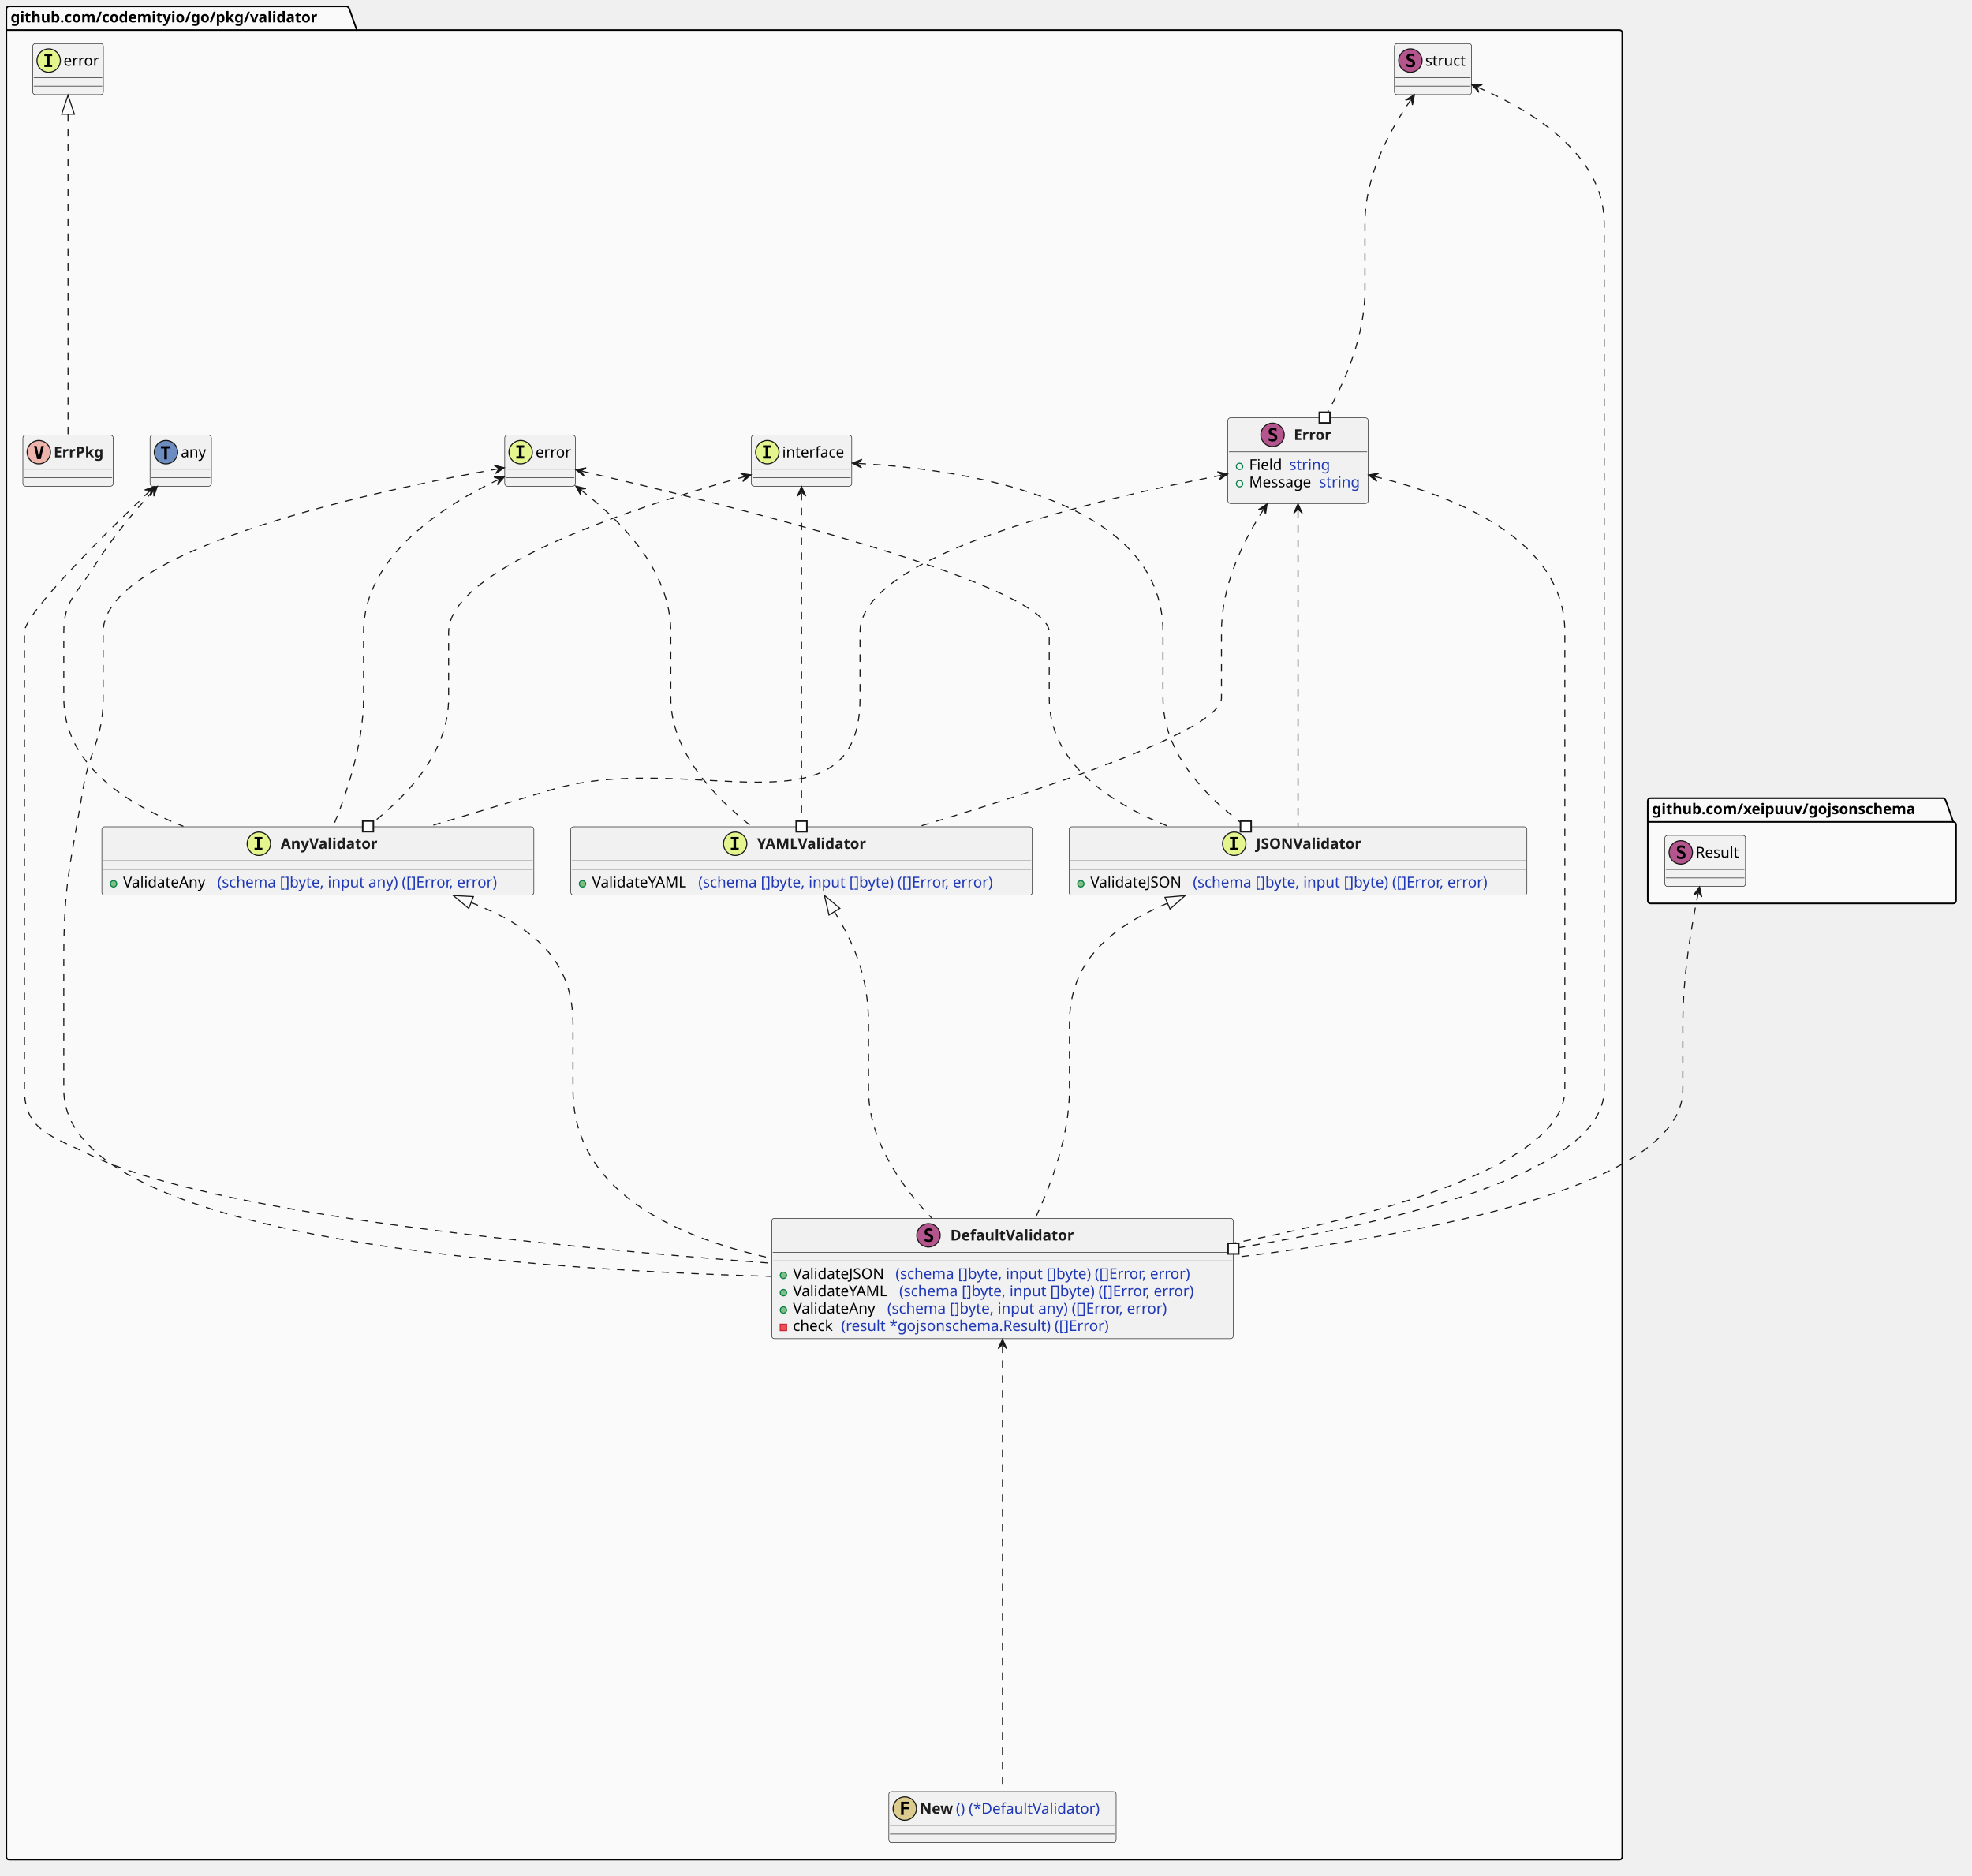
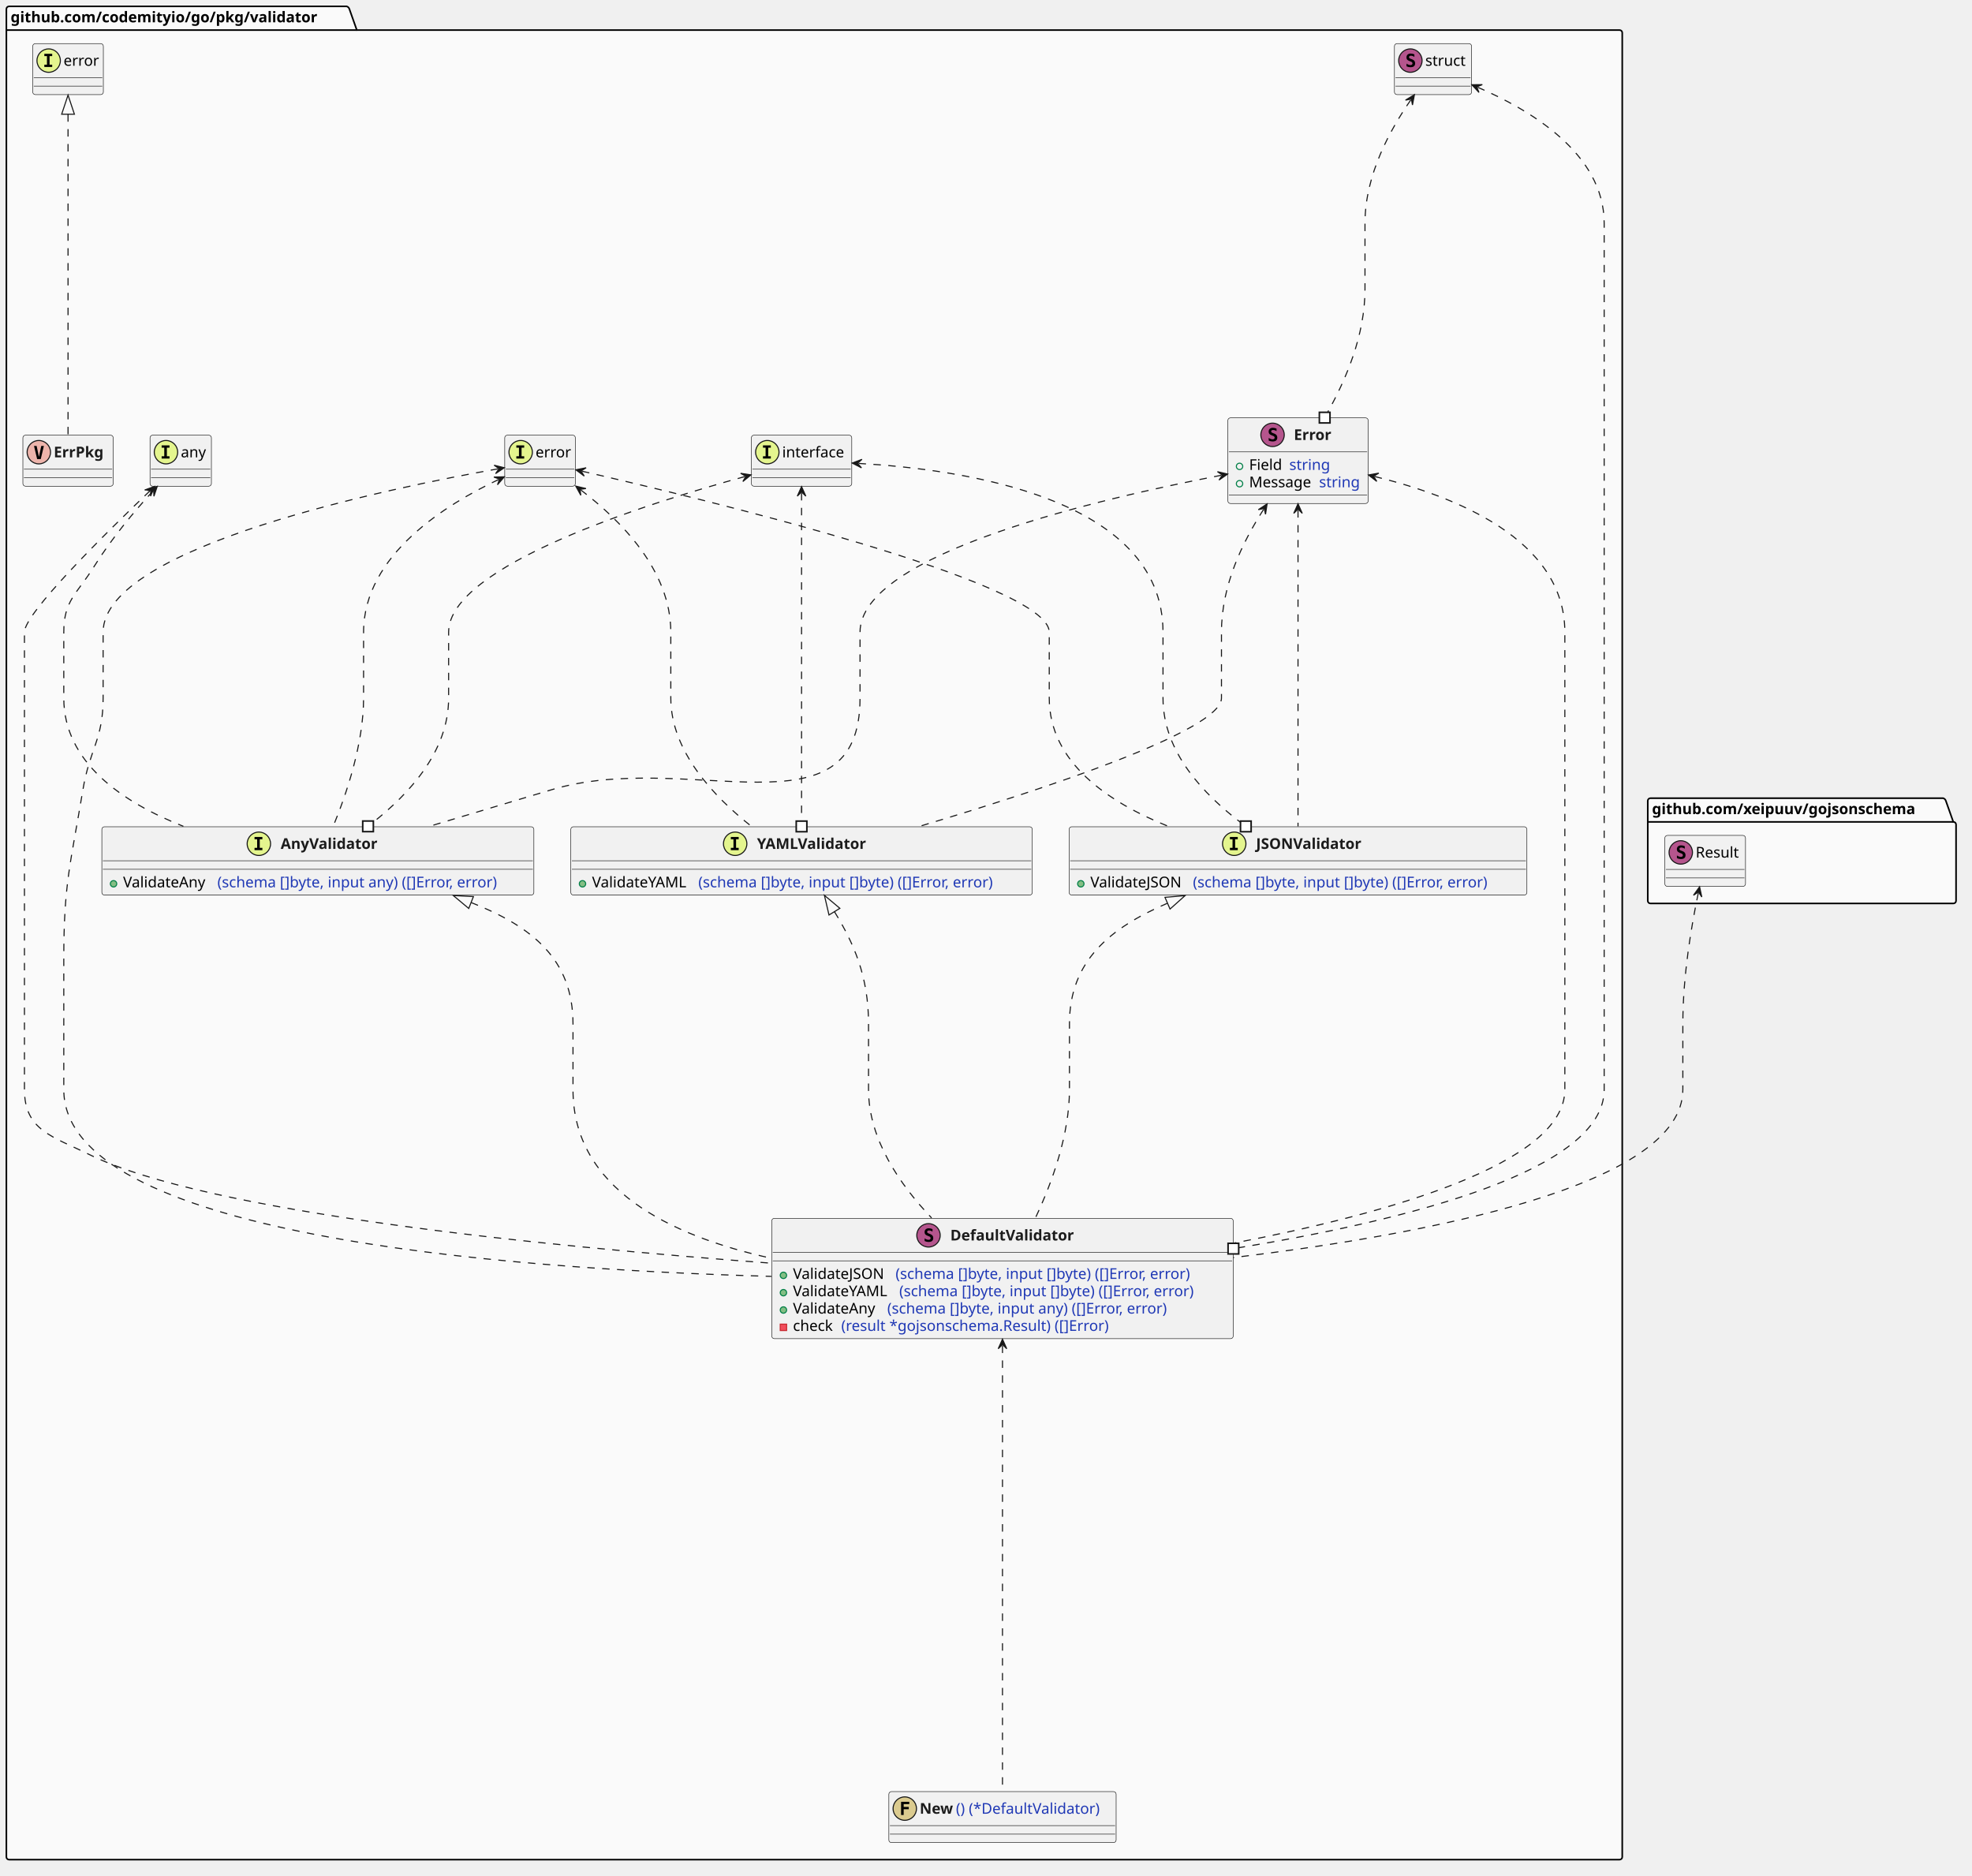
<svg xmlns="http://www.w3.org/2000/svg" contentStyleType="text/css" data-diagram-type="CLASS" height="1764px" preserveAspectRatio="none" style="width:1855px;height:1764px;background:#FFFFFF;" version="1.1" viewBox="0 0 1855 1764" width="1855px" zoomAndPan="magnify">
  <defs />
  <g>
    <g class="cluster" data-qualified-name="github_com_codemityio_go_pkg_validator" data-source-line="7" id="ent0002">
      <path d="M8.5,6 L326.147,6 A3.75,3.75 0 0 1 328.647,8.5 L335.647,28.297 L1523.5,28.297 A2.5,2.5 0 0 1 1526,30.797 L1526,1746.58 A2.5,2.5 0 0 1 1523.5,1749.08 L8.5,1749.08 A2.5,2.5 0 0 1 6,1746.58 L6,8.5 A2.5,2.5 0 0 1 8.5,6" fill="#FAFAFA" style="stroke:#000000;stroke-width:1.5;" />
      <line style="stroke:#000000;stroke-width:1.5;" x1="6" x2="335.647" y1="28.297" y2="28.297" />
      <text fill="#000000" font-family="sans-serif" font-size="14" font-weight="700" lengthAdjust="spacing" textLength="316.647" x="10" y="20.995">github.com/codemityio/go/pkg/validator</text>
    </g>
    <g class="cluster" data-qualified-name="github_com_xeipuuv_gojsonschema" data-source-line="44" id="ent0014">
      <path d="M1552.5,750.74 L1827.908,750.74 A3.75,3.75 0 0 1 1830.408,753.24 L1837.408,773.037 L1837.5,773.037 A2.5,2.5 0 0 1 1840,775.537 L1840,847.24 A2.5,2.5 0 0 1 1837.5,849.74 L1552.5,849.74 A2.5,2.5 0 0 1 1550,847.24 L1550,753.24 A2.5,2.5 0 0 1 1552.5,750.74" fill="#FAFAFA" style="stroke:#000000;stroke-width:1.5;" />
      <line style="stroke:#000000;stroke-width:1.5;" x1="1550" x2="1837.408" y1="773.037" y2="773.037" />
      <text fill="#000000" font-family="sans-serif" font-size="14" font-weight="700" lengthAdjust="spacing" textLength="274.408" x="1554" y="765.735">github.com/xeipuuv/gojsonschema</text>
    </g>
    <g class="entity" data-qualified-name="github_com_codemityio_go_pkg_validator.github_com_codemityio_go_pkg_validator_JSONValidator" data-source-line="8" id="ent0003">
      <rect fill="#F1F1F1" height="64.297" rx="2.5" ry="2.5" style="stroke:#181818;stroke-width:0.5;" width="430.612" x="1005.69" y="777.6" />
      <ellipse cx="1161.009" cy="793.6" fill="#E4F58E" rx="11" ry="11" style="stroke:#181818;stroke-width:1;" />
      <path d="M1156.931,789.366 L1156.931,787.209 L1164.322,787.209 L1164.322,789.366 L1161.853,789.366 L1161.853,797.444 L1164.322,797.444 L1164.322,799.6 L1156.931,799.6 L1156.931,797.444 L1159.4,797.444 L1159.4,789.366 L1156.931,789.366 Z " fill="#000000" />
      <text fill="#1C1C1C" font-family="sans-serif" font-size="14" font-weight="700" lengthAdjust="spacing" textLength="111.474" x="1181.509" y="798.447">JSONValidator</text>
      <line style="stroke:#181818;stroke-width:0.5;" x1="1006.69" x2="1435.302" y1="809.6" y2="809.6" />
      <line style="stroke:#181818;stroke-width:0.5;" x1="1006.69" x2="1435.302" y1="817.6" y2="817.6" />
      <g data-visibility-modifier="PUBLIC_METHOD">
        <ellipse cx="1016.69" cy="831.248" fill="#84BE84" rx="3" ry="3" style="stroke:#038048;stroke-width:1;" />
      </g>
      <text fill="#000000" font-family="sans-serif" font-size="14" lengthAdjust="spacing" textLength="92.012" x="1025.69" y="834.595">ValidateJSON</text>
      <text fill="#1F38B5" font-family="sans-serif" font-size="14" lengthAdjust="spacing" textLength="308.15" x="1122.152" y="834.595">(schema []byte, input []byte) ([]Error, error)</text>
    </g>
    <g class="entity" data-qualified-name="github_com_codemityio_go_pkg_validator.github_com_codemityio_go_pkg_validator_YAMLValidator" data-source-line="11" id="ent0004">
      <rect fill="#F1F1F1" height="64.297" rx="2.5" ry="2.5" style="stroke:#181818;stroke-width:0.5;" width="434.112" x="536.94" y="777.6" />
      <ellipse cx="691.552" cy="793.6" fill="#E4F58E" rx="11" ry="11" style="stroke:#181818;stroke-width:1;" />
      <path d="M687.474,789.366 L687.474,787.209 L694.864,787.209 L694.864,789.366 L692.396,789.366 L692.396,797.444 L694.864,797.444 L694.864,799.6 L687.474,799.6 L687.474,797.444 L689.942,797.444 L689.942,789.366 L687.474,789.366 Z " fill="#000000" />
      <text fill="#1C1C1C" font-family="sans-serif" font-size="14" font-weight="700" lengthAdjust="spacing" textLength="116.389" x="712.052" y="798.447">YAMLValidator</text>
      <line style="stroke:#181818;stroke-width:0.5;" x1="537.94" x2="970.052" y1="809.6" y2="809.6" />
      <line style="stroke:#181818;stroke-width:0.5;" x1="537.94" x2="970.052" y1="817.6" y2="817.6" />
      <g data-visibility-modifier="PUBLIC_METHOD">
        <ellipse cx="547.94" cy="831.248" fill="#84BE84" rx="3" ry="3" style="stroke:#038048;stroke-width:1;" />
      </g>
      <text fill="#000000" font-family="sans-serif" font-size="14" lengthAdjust="spacing" textLength="95.512" x="556.94" y="834.595">ValidateYAML</text>
      <text fill="#1F38B5" font-family="sans-serif" font-size="14" lengthAdjust="spacing" textLength="308.15" x="656.902" y="834.595">(schema []byte, input []byte) ([]Error, error)</text>
    </g>
    <g class="entity" data-qualified-name="github_com_codemityio_go_pkg_validator.github_com_codemityio_go_pkg_validator_AnyValidator" data-source-line="14" id="ent0005">
      <rect fill="#F1F1F1" height="64.297" rx="2.5" ry="2.5" style="stroke:#181818;stroke-width:0.5;" width="406.379" x="95.81" y="777.6" />
      <ellipse cx="243.504" cy="793.6" fill="#E4F58E" rx="11" ry="11" style="stroke:#181818;stroke-width:1;" />
      <path d="M239.426,789.366 L239.426,787.209 L246.816,787.209 L246.816,789.366 L244.348,789.366 L244.348,797.444 L246.816,797.444 L246.816,799.6 L239.426,799.6 L239.426,797.444 L241.894,797.444 L241.894,789.366 L239.426,789.366 Z " fill="#000000" />
      <text fill="#1C1C1C" font-family="sans-serif" font-size="14" font-weight="700" lengthAdjust="spacing" textLength="102.491" x="264.004" y="798.447">AnyValidator</text>
      <line style="stroke:#181818;stroke-width:0.5;" x1="96.81" x2="501.189" y1="809.6" y2="809.6" />
      <line style="stroke:#181818;stroke-width:0.5;" x1="96.81" x2="501.189" y1="817.6" y2="817.6" />
      <g data-visibility-modifier="PUBLIC_METHOD">
        <ellipse cx="106.81" cy="831.248" fill="#84BE84" rx="3" ry="3" style="stroke:#038048;stroke-width:1;" />
      </g>
      <text fill="#000000" font-family="sans-serif" font-size="14" lengthAdjust="spacing" textLength="84.239" x="115.81" y="834.595">ValidateAny</text>
      <text fill="#1F38B5" font-family="sans-serif" font-size="14" lengthAdjust="spacing" textLength="291.69" x="204.5" y="834.595">(schema []byte, input any) ([]Error, error)</text>
    </g>
    <g class="entity" data-qualified-name="github_com_codemityio_go_pkg_validator.github_com_codemityio_go_pkg_validator_Error" data-source-line="17" id="ent0006">
      <rect fill="#F1F1F1" height="80.594" rx="2.5" ry="2.5" style="stroke:#181818;stroke-width:0.5;" width="131.998" x="1155" y="393" />
      <ellipse cx="1197.047" cy="409" fill="#B5558D" rx="11" ry="11" style="stroke:#181818;stroke-width:1;" />
      <path d="M1196.531,409.562 Q1194.672,408.859 1194.015,408.094 Q1193.375,407.312 1193.375,406 Q1193.375,404.312 1194.453,403.344 Q1195.531,402.375 1197.406,402.375 Q1198.265,402.375 1199.109,402.578 Q1199.968,402.766 1200.812,403.156 L1200.812,405.547 Q1200.031,404.984 1199.203,404.703 Q1198.39,404.406 1197.593,404.406 Q1196.718,404.406 1196.234,404.766 Q1195.765,405.125 1195.765,405.781 Q1195.765,406.297 1196.109,406.641 Q1196.453,406.969 1197.547,407.375 L1198.609,407.781 Q1200.093,408.328 1200.797,409.234 Q1201.515,410.141 1201.515,411.516 Q1201.515,413.391 1200.406,414.312 Q1199.297,415.234 1197.047,415.234 Q1196.125,415.234 1195.203,415.016 Q1194.281,414.797 1193.422,414.375 L1193.422,411.844 Q1194.39,412.531 1195.312,412.875 Q1196.234,413.219 1197.125,413.219 Q1198.031,413.219 1198.531,412.812 Q1199.031,412.391 1199.031,411.656 Q1199.031,411.094 1198.687,410.688 Q1198.359,410.266 1197.734,410.016 L1196.531,409.562 Z " fill="#000000" />
      <text fill="#1C1C1C" font-family="sans-serif" font-size="14" font-weight="700" lengthAdjust="spacing" textLength="39.895" x="1217.057" y="413.847">Error</text>
      <line style="stroke:#181818;stroke-width:0.5;" x1="1156" x2="1285.998" y1="425" y2="425" />
      <g data-visibility-modifier="PUBLIC_FIELD">
        <ellipse cx="1166" cy="438.648" fill="none" rx="3" ry="3" style="stroke:#038048;stroke-width:1;" />
      </g>
      <text fill="#000000" font-family="sans-serif" font-size="14" lengthAdjust="spacing" textLength="33.332" x="1175" y="441.995">Field</text>
      <text fill="#1F38B5" font-family="sans-serif" font-size="14" lengthAdjust="spacing" textLength="40.188" x="1212.782" y="441.995">string</text>
      <g data-visibility-modifier="PUBLIC_FIELD">
        <ellipse cx="1166" cy="454.945" fill="none" rx="3" ry="3" style="stroke:#038048;stroke-width:1;" />
      </g>
      <text fill="#000000" font-family="sans-serif" font-size="14" lengthAdjust="spacing" textLength="61.359" x="1175" y="458.292">Message</text>
      <text fill="#1F38B5" font-family="sans-serif" font-size="14" lengthAdjust="spacing" textLength="40.188" x="1240.81" y="458.292">string</text>
      <line style="stroke:#181818;stroke-width:0.5;" x1="1156" x2="1285.998" y1="465.594" y2="465.594" />
    </g>
    <g class="entity" data-qualified-name="github_com_codemityio_go_pkg_validator.github_com_codemityio_go_pkg_validator_DefaultValidator" data-source-line="21" id="ent0007">
      <rect fill="#F1F1F1" height="113.188" rx="2.5" ry="2.5" style="stroke:#181818;stroke-width:0.5;" width="434.112" x="725.94" y="1145.89" />
      <ellipse cx="873.408" cy="1161.89" fill="#B5558D" rx="11" ry="11" style="stroke:#181818;stroke-width:1;" />
      <path d="M872.893,1162.453 Q871.033,1161.749 870.377,1160.984 Q869.736,1160.203 869.736,1158.89 Q869.736,1157.203 870.814,1156.234 Q871.893,1155.265 873.768,1155.265 Q874.627,1155.265 875.471,1155.468 Q876.33,1155.656 877.174,1156.046 L877.174,1158.437 Q876.393,1157.874 875.564,1157.593 Q874.752,1157.296 873.955,1157.296 Q873.08,1157.296 872.596,1157.656 Q872.127,1158.015 872.127,1158.671 Q872.127,1159.187 872.471,1159.531 Q872.814,1159.859 873.908,1160.265 L874.971,1160.671 Q876.455,1161.218 877.158,1162.124 Q877.877,1163.031 877.877,1164.406 Q877.877,1166.281 876.768,1167.203 Q875.658,1168.124 873.408,1168.124 Q872.486,1168.124 871.564,1167.906 Q870.643,1167.687 869.783,1167.265 L869.783,1164.734 Q870.752,1165.421 871.674,1165.765 Q872.596,1166.109 873.486,1166.109 Q874.393,1166.109 874.893,1165.703 Q875.393,1165.281 875.393,1164.546 Q875.393,1163.984 875.049,1163.578 Q874.721,1163.156 874.096,1162.906 L872.893,1162.453 Z " fill="#000000" />
      <text fill="#1C1C1C" font-family="sans-serif" font-size="14" font-weight="700" lengthAdjust="spacing" textLength="130.676" x="893.908" y="1166.737">DefaultValidator</text>
      <line style="stroke:#181818;stroke-width:0.5;" x1="726.94" x2="1159.052" y1="1177.89" y2="1177.89" />
      <line style="stroke:#181818;stroke-width:0.5;" x1="726.94" x2="1159.052" y1="1185.89" y2="1185.89" />
      <g data-visibility-modifier="PUBLIC_METHOD">
        <ellipse cx="736.94" cy="1199.538" fill="#84BE84" rx="3" ry="3" style="stroke:#038048;stroke-width:1;" />
      </g>
      <text fill="#000000" font-family="sans-serif" font-size="14" lengthAdjust="spacing" textLength="92.012" x="745.94" y="1202.885">ValidateJSON</text>
      <text fill="#1F38B5" font-family="sans-serif" font-size="14" lengthAdjust="spacing" textLength="308.15" x="842.402" y="1202.885">(schema []byte, input []byte) ([]Error, error)</text>
      <g data-visibility-modifier="PUBLIC_METHOD">
        <ellipse cx="736.94" cy="1215.835" fill="#84BE84" rx="3" ry="3" style="stroke:#038048;stroke-width:1;" />
      </g>
      <text fill="#000000" font-family="sans-serif" font-size="14" lengthAdjust="spacing" textLength="95.512" x="745.94" y="1219.182">ValidateYAML</text>
      <text fill="#1F38B5" font-family="sans-serif" font-size="14" lengthAdjust="spacing" textLength="308.15" x="845.902" y="1219.182">(schema []byte, input []byte) ([]Error, error)</text>
      <g data-visibility-modifier="PUBLIC_METHOD">
        <ellipse cx="736.94" cy="1232.132" fill="#84BE84" rx="3" ry="3" style="stroke:#038048;stroke-width:1;" />
      </g>
      <text fill="#000000" font-family="sans-serif" font-size="14" lengthAdjust="spacing" textLength="84.239" x="745.94" y="1235.479">ValidateAny</text>
      <text fill="#1F38B5" font-family="sans-serif" font-size="14" lengthAdjust="spacing" textLength="291.69" x="834.63" y="1235.479">(schema []byte, input any) ([]Error, error)</text>
      <g data-visibility-modifier="PRIVATE_METHOD">
        <rect fill="#F24D5C" height="6" style="stroke:#C82930;stroke-width:1;" width="6" x="733.94" y="1245.429" />
      </g>
      <text fill="#000000" font-family="sans-serif" font-size="14" lengthAdjust="spacing" textLength="40.988" x="745.94" y="1251.776">check</text>
      <text fill="#1F38B5" font-family="sans-serif" font-size="14" lengthAdjust="spacing" textLength="272.371" x="791.379" y="1251.776">(result *gojsonschema.Result) ([]Error)</text>
    </g>
    <g class="entity" data-qualified-name="github_com_codemityio_go_pkg_validator.github_com_codemityio_go_pkg_validator_ErrPkg" data-source-line="27" id="ent0008">
      <rect fill="#F1F1F1" height="48" rx="2.5" ry="2.5" style="stroke:#181818;stroke-width:0.5;" width="84.965" x="21.52" y="409.3" />
      <ellipse cx="36.52" cy="425.3" fill="#EDB4AB" rx="11" ry="11" style="stroke:#181818;stroke-width:1;" />
      <path d="M36.629,429.753 L38.817,419.409 L41.286,419.409 L38.333,431.8 L34.942,431.8 L31.989,419.409 L34.458,419.409 L36.629,429.753 Z " fill="#000000" />
      <text fill="#1C1C1C" font-family="sans-serif" font-size="14" font-weight="700" lengthAdjust="spacing" textLength="52.965" x="50.52" y="430.147">ErrPkg</text>
      <line style="stroke:#181818;stroke-width:0.5;" x1="22.52" x2="105.485" y1="441.3" y2="441.3" />
      <line style="stroke:#181818;stroke-width:0.5;" x1="22.52" x2="105.485" y1="449.3" y2="449.3" />
    </g>
    <g class="entity" data-qualified-name="github_com_codemityio_go_pkg_validator.github_com_codemityio_go_pkg_validator_New" data-source-line="28" id="ent0009">
      <rect fill="#F1F1F1" height="48" rx="2.5" ry="2.5" style="stroke:#181818;stroke-width:0.5;" width="213.809" x="836.1" y="1685.08" />
      <ellipse cx="851.1" cy="1701.08" fill="#DBCB8F" rx="11" ry="11" style="stroke:#181818;stroke-width:1;" />
      <path d="M855.334,1696.846 L850.053,1696.846 L850.053,1699.517 L854.85,1699.517 L854.85,1701.674 L850.053,1701.674 L850.053,1707.08 L847.616,1707.08 L847.616,1694.689 L855.334,1694.689 L855.334,1696.846 Z " fill="#000000" />
      <text fill="#1C1C1C" font-family="sans-serif" font-size="14" font-weight="700" lengthAdjust="spacing" textLength="34.145" x="865.1" y="1705.927">New</text>
      <text fill="#1F38B5" font-family="sans-serif" font-size="14" lengthAdjust="spacing" textLength="147.663" x="899.245" y="1705.927">() (*DefaultValidator)</text>
      <line style="stroke:#181818;stroke-width:0.5;" x1="837.1" x2="1048.909" y1="1717.08" y2="1717.08" />
      <line style="stroke:#181818;stroke-width:0.5;" x1="837.1" x2="1048.909" y1="1725.08" y2="1725.08" />
    </g>
    <g class="entity" data-qualified-name="github_com_codemityio_go_pkg_validator._interface" data-source-line="31" id="ent0010">
      <rect fill="#F1F1F1" height="48" rx="2.5" ry="2.5" style="stroke:#181818;stroke-width:0.5;" width="94.439" x="706.78" y="409.3" />
      <ellipse cx="721.78" cy="425.3" fill="#E4F58E" rx="11" ry="11" style="stroke:#181818;stroke-width:1;" />
      <path d="M717.702,421.066 L717.702,418.909 L725.092,418.909 L725.092,421.066 L722.624,421.066 L722.624,429.144 L725.092,429.144 L725.092,431.3 L717.702,431.3 L717.702,429.144 L720.171,429.144 L720.171,421.066 L717.702,421.066 Z " fill="#000000" />
      <text fill="#000000" font-family="sans-serif" font-size="14" lengthAdjust="spacing" textLength="62.44" x="735.78" y="430.147">interface</text>
      <line style="stroke:#181818;stroke-width:0.5;" x1="707.78" x2="800.22" y1="441.3" y2="441.3" />
      <line style="stroke:#181818;stroke-width:0.5;" x1="707.78" x2="800.22" y1="449.3" y2="449.3" />
    </g>
    <g class="entity" data-qualified-name="github_com_codemityio_go_pkg_validator._error" data-source-line="32" id="ent0011">
      <rect fill="#F1F1F1" height="48" rx="2.5" ry="2.5" style="stroke:#181818;stroke-width:0.5;" width="66.446" x="474.78" y="409.3" />
      <ellipse cx="489.78" cy="425.3" fill="#E4F58E" rx="11" ry="11" style="stroke:#181818;stroke-width:1;" />
      <path d="M485.702,421.066 L485.702,418.909 L493.092,418.909 L493.092,421.066 L490.624,421.066 L490.624,429.144 L493.092,429.144 L493.092,431.3 L485.702,431.3 L485.702,429.144 L488.171,429.144 L488.171,421.066 L485.702,421.066 Z " fill="#000000" />
      <text fill="#000000" font-family="sans-serif" font-size="14" lengthAdjust="spacing" textLength="34.446" x="503.78" y="430.147">error</text>
      <line style="stroke:#181818;stroke-width:0.5;" x1="475.78" x2="540.226" y1="441.3" y2="441.3" />
      <line style="stroke:#181818;stroke-width:0.5;" x1="475.78" x2="540.226" y1="449.3" y2="449.3" />
    </g>
    <g class="entity" data-qualified-name="github_com_codemityio_go_pkg_validator._any" data-source-line="36" id="ent0012">
      <rect fill="#F1F1F1" height="48" rx="2.5" ry="2.5" style="stroke:#181818;stroke-width:0.5;" width="57.737" x="141.13" y="409.3" />
-       <ellipse cx="156.13" cy="425.3" fill="#6D8CBF" rx="11" ry="11" style="stroke:#181818;stroke-width:1;" />
-       <path d="M156.974,432.05 L154.521,432.05 L154.521,421.8 L151.38,421.8 L151.38,419.659 L160.114,419.659 L160.114,421.8 L156.974,421.8 L156.974,432.05 Z " fill="#000000" />
+       <ellipse cx="156.13" cy="425.3" fill="#E4F58E" rx="11" ry="11" style="stroke:#181818;stroke-width:1;" />
+       <path d="M152.052,421.066 L152.052,418.909 L159.442,418.909 L159.442,421.066 L156.974,421.066 L156.974,429.144 L159.442,429.144 L159.442,431.3 L152.052,431.3 L152.052,429.144 L154.521,429.144 L154.521,421.066 L152.052,421.066 Z " fill="#000000" />
      <text fill="#000000" font-family="sans-serif" font-size="14" lengthAdjust="spacing" textLength="25.737" x="170.13" y="430.147">any</text>
      <line style="stroke:#181818;stroke-width:0.5;" x1="142.13" x2="197.867" y1="441.3" y2="441.3" />
      <line style="stroke:#181818;stroke-width:0.5;" x1="142.13" x2="197.867" y1="449.3" y2="449.3" />
    </g>
    <g class="entity" data-qualified-name="github_com_codemityio_go_pkg_validator._struct" data-source-line="38" id="ent0013">
      <rect fill="#F1F1F1" height="48" rx="2.5" ry="2.5" style="stroke:#181818;stroke-width:0.5;" width="72.599" x="1311.7" y="41" />
      <ellipse cx="1326.7" cy="57" fill="#B5558D" rx="11" ry="11" style="stroke:#181818;stroke-width:1;" />
      <path d="M1326.184,57.562 Q1324.325,56.859 1323.669,56.094 Q1323.028,55.312 1323.028,54 Q1323.028,52.312 1324.106,51.344 Q1325.184,50.375 1327.059,50.375 Q1327.919,50.375 1328.763,50.578 Q1329.622,50.766 1330.466,51.156 L1330.466,53.547 Q1329.684,52.984 1328.856,52.703 Q1328.044,52.406 1327.247,52.406 Q1326.372,52.406 1325.888,52.766 Q1325.419,53.125 1325.419,53.781 Q1325.419,54.297 1325.763,54.641 Q1326.106,54.969 1327.2,55.375 L1328.263,55.781 Q1329.747,56.328 1330.45,57.234 Q1331.169,58.141 1331.169,59.516 Q1331.169,61.391 1330.059,62.312 Q1328.95,63.234 1326.7,63.234 Q1325.778,63.234 1324.856,63.016 Q1323.934,62.797 1323.075,62.375 L1323.075,59.844 Q1324.044,60.531 1324.966,60.875 Q1325.888,61.219 1326.778,61.219 Q1327.684,61.219 1328.184,60.812 Q1328.684,60.391 1328.684,59.656 Q1328.684,59.094 1328.341,58.688 Q1328.013,58.266 1327.388,58.016 L1326.184,57.562 Z " fill="#000000" />
      <text fill="#000000" font-family="sans-serif" font-size="14" lengthAdjust="spacing" textLength="40.599" x="1340.7" y="61.847">struct</text>
      <line style="stroke:#181818;stroke-width:0.5;" x1="1312.7" x2="1383.299" y1="73" y2="73" />
      <line style="stroke:#181818;stroke-width:0.5;" x1="1312.7" x2="1383.299" y1="81" y2="81" />
    </g>
    <g class="entity" data-qualified-name="github_com_codemityio_go_pkg_validator.error" data-source-line="47" id="ent0016">
      <rect fill="#F1F1F1" height="48" rx="2.5" ry="2.5" style="stroke:#181818;stroke-width:0.5;" width="66.446" x="30.78" y="41" />
      <ellipse cx="45.78" cy="57" fill="#E4F58E" rx="11" ry="11" style="stroke:#181818;stroke-width:1;" />
      <path d="M41.702,52.766 L41.702,50.609 L49.093,50.609 L49.093,52.766 L46.624,52.766 L46.624,60.844 L49.093,60.844 L49.093,63 L41.702,63 L41.702,60.844 L44.171,60.844 L44.171,52.766 L41.702,52.766 Z " fill="#000000" />
      <text fill="#000000" font-family="sans-serif" font-size="14" lengthAdjust="spacing" textLength="34.446" x="59.78" y="61.847">error</text>
      <line style="stroke:#181818;stroke-width:0.5;" x1="31.78" x2="96.226" y1="73" y2="73" />
      <line style="stroke:#181818;stroke-width:0.5;" x1="31.78" x2="96.226" y1="81" y2="81" />
    </g>
    <g class="entity" data-qualified-name="github_com_xeipuuv_gojsonschema.github_com_xeipuuv_gojsonschema_Result" data-source-line="45" id="ent0015">
      <rect fill="#F1F1F1" height="48" rx="2.5" ry="2.5" style="stroke:#181818;stroke-width:0.5;" width="75.887" x="1566.06" y="785.74" />
      <ellipse cx="1581.06" cy="801.74" fill="#B5558D" rx="11" ry="11" style="stroke:#181818;stroke-width:1;" />
      <path d="M1580.544,802.303 Q1578.685,801.599 1578.029,800.834 Q1577.388,800.053 1577.388,798.74 Q1577.388,797.053 1578.466,796.084 Q1579.544,795.115 1581.419,795.115 Q1582.279,795.115 1583.122,795.318 Q1583.982,795.506 1584.826,795.896 L1584.826,798.287 Q1584.044,797.724 1583.216,797.443 Q1582.404,797.146 1581.607,797.146 Q1580.732,797.146 1580.247,797.506 Q1579.779,797.865 1579.779,798.521 Q1579.779,799.037 1580.122,799.381 Q1580.466,799.709 1581.56,800.115 L1582.622,800.521 Q1584.107,801.068 1584.81,801.974 Q1585.529,802.881 1585.529,804.256 Q1585.529,806.131 1584.419,807.053 Q1583.31,807.974 1581.06,807.974 Q1580.138,807.974 1579.216,807.756 Q1578.294,807.537 1577.435,807.115 L1577.435,804.584 Q1578.404,805.271 1579.326,805.615 Q1580.247,805.959 1581.138,805.959 Q1582.044,805.959 1582.544,805.553 Q1583.044,805.131 1583.044,804.396 Q1583.044,803.834 1582.701,803.428 Q1582.372,803.006 1581.747,802.756 L1580.544,802.303 Z " fill="#000000" />
      <text fill="#000000" font-family="sans-serif" font-size="14" lengthAdjust="spacing" textLength="43.887" x="1595.06" y="806.587">Result</text>
      <line style="stroke:#181818;stroke-width:0.5;" x1="1567.06" x2="1640.947" y1="817.74" y2="817.74" />
      <line style="stroke:#181818;stroke-width:0.5;" x1="1567.06" x2="1640.947" y1="825.74" y2="825.74" />
    </g>
    <g class="link" data-entity-1="ent0010" data-entity-2="ent0003" data-link-type="dependency" data-source-line="50" id="lnk18">
      <path codeLine="50" d="M807.621,435.863 C901.201,441.074 1094,466.85 1094,594.6 C1094,594.6 1094,594.6 1094,656.6 C1094,707.35 1132.178,747.096 1167.918,774.245" fill="none" id="_interface-github_com_codemityio_go_pkg_validator_JSONValidator" style="stroke:#181818;stroke-width:1;stroke-dasharray:7,7;" />
      <polygon fill="#181818" points="801.63,435.53,810.394,440.024,806.622,435.808,810.838,432.036,801.63,435.53" style="stroke:#181818;stroke-width:1;" />
      <rect fill="#FFFFFF" height="10" style="stroke:#181818;stroke-width:1.5;" width="10" x="1166.9" y="772.27" />
    </g>
    <g class="link" data-entity-1="ent0006" data-entity-2="ent0003" data-link-type="dependency" data-source-line="51" id="lnk20">
      <path codeLine="51" d="M1221,479.82 C1221,512.27 1221,553.41 1221,594.6 C1221,594.6 1221,594.6 1221,656.6 C1221,698.33 1221,746.51 1221,777.27" fill="none" id="github_com_codemityio_go_pkg_validator_Error-backto-github_com_codemityio_go_pkg_validator_JSONValidator" style="stroke:#181818;stroke-width:1;stroke-dasharray:7,7;" />
      <polygon fill="#181818" points="1221,473.82,1217,482.82,1221,478.82,1225,482.82,1221,473.82" style="stroke:#181818;stroke-width:1;" />
    </g>
    <g class="link" data-entity-1="ent0011" data-entity-2="ent0003" data-link-type="dependency" data-source-line="52" id="lnk22">
      <path codeLine="52" d="M547.529,443.198 C656.559,468.148 987,547.57 987,594.6 C987,594.6 987,594.6 987,656.6 C987,716.8 1042.12,754.41 1098.86,777.17" fill="none" id="_error-backto-github_com_codemityio_go_pkg_validator_JSONValidator" style="stroke:#181818;stroke-width:1;stroke-dasharray:7,7;" />
      <polygon fill="#181818" points="541.68,441.86,549.561,447.767,546.554,442.975,551.346,439.968,541.68,441.86" style="stroke:#181818;stroke-width:1;" />
    </g>
    <g class="link" data-entity-1="ent0010" data-entity-2="ent0004" data-link-type="dependency" data-source-line="53" id="lnk24">
      <path codeLine="53" d="M754,463.66 C754,494.87 754,545.89 754,594.6 C754,594.6 754,594.6 754,656.6 C754,698.33 754,741.51 754,772.27" fill="none" id="_interface-github_com_codemityio_go_pkg_validator_YAMLValidator" style="stroke:#181818;stroke-width:1;stroke-dasharray:7,7;" />
      <polygon fill="#181818" points="754,457.66,750,466.66,754,462.66,758,466.66,754,457.66" style="stroke:#181818;stroke-width:1;" />
      <rect fill="#FFFFFF" height="10" style="stroke:#181818;stroke-width:1.5;" width="10" x="749" y="772.27" />
    </g>
    <g class="link" data-entity-1="ent0006" data-entity-2="ent0004" data-link-type="dependency" data-source-line="54" id="lnk26">
      <path codeLine="54" d="M1188.682,479.001 C1168.702,510.171 1149,550.51 1149,594.6 C1149,594.6 1149,594.6 1149,656.6 C1149,687.18 981.91,742.34 865.08,777.17" fill="none" id="github_com_codemityio_go_pkg_validator_Error-backto-github_com_codemityio_go_pkg_validator_YAMLValidator" style="stroke:#181818;stroke-width:1;stroke-dasharray:7,7;" />
      <polygon fill="#181818" points="1191.92,473.95,1183.696,479.368,1189.222,478.159,1190.431,483.686,1191.92,473.95" style="stroke:#181818;stroke-width:1;" />
    </g>
    <g class="link" data-entity-1="ent0011" data-entity-2="ent0004" data-link-type="dependency" data-source-line="55" id="lnk28">
      <path codeLine="55" d="M546.377,460.854 C582.797,488.694 631,535.66 631,594.6 C631,594.6 631,594.6 631,656.6 C631,706.87 672.11,749.86 706.8,777.2" fill="none" id="_error-backto-github_com_codemityio_go_pkg_validator_YAMLValidator" style="stroke:#181818;stroke-width:1;stroke-dasharray:7,7;" />
      <polygon fill="#181818" points="541.61,457.21,546.331,465.854,545.582,460.247,551.189,459.498,541.61,457.21" style="stroke:#181818;stroke-width:1;" />
    </g>
    <g class="link" data-entity-1="ent0010" data-entity-2="ent0005" data-link-type="dependency" data-source-line="56" id="lnk30">
      <path codeLine="56" d="M700.644,448.229 C608.844,473.439 422,532.19 422,594.6 C422,594.6 422,594.6 422,656.6 C422,706.87 384.817,746.765 350.127,774.105" fill="none" id="_interface-github_com_codemityio_go_pkg_validator_AnyValidator" style="stroke:#181818;stroke-width:1;stroke-dasharray:7,7;" />
      <polygon fill="#181818" points="706.43,446.64,696.692,445.166,701.609,447.964,698.811,452.88,706.43,446.64" style="stroke:#181818;stroke-width:1;" />
      <rect fill="#FFFFFF" height="10" style="stroke:#181818;stroke-width:1.5;" width="10" x="341.2" y="772.2" />
    </g>
    <g class="link" data-entity-1="ent0012" data-entity-2="ent0005" data-link-type="dependency" data-source-line="57" id="lnk32">
      <path codeLine="57" d="M143.869,461.866 C126.189,481.186 105.58,505.57 88,533.6 C72.15,558.87 60,564.76 60,594.6 C60,594.6 60,594.6 60,656.6 C60,717.1 115.17,754.58 172.5,777.2" fill="none" id="_any-backto-github_com_codemityio_go_pkg_validator_AnyValidator" style="stroke:#181818;stroke-width:1;stroke-dasharray:7,7;" />
      <polygon fill="#181818" points="147.92,457.44,138.893,461.379,144.544,461.129,144.795,466.78,147.92,457.44" style="stroke:#181818;stroke-width:1;" />
    </g>
    <g class="link" data-entity-1="ent0006" data-entity-2="ent0005" data-link-type="dependency" data-source-line="58" id="lnk34">
      <path codeLine="58" d="M1148.917,447.006 C1032.447,469.266 809,521.3 809,594.6 C809,594.6 809,594.6 809,656.6 C809,791.05 647.84,704.28 519,742.74 C481.55,753.92 440.54,766.21 404.17,777.13" fill="none" id="github_com_codemityio_go_pkg_validator_Error-backto-github_com_codemityio_go_pkg_validator_AnyValidator" style="stroke:#181818;stroke-width:1;stroke-dasharray:7,7;" />
      <polygon fill="#181818" points="1154.81,445.88,1145.219,443.641,1149.899,446.819,1146.721,451.498,1154.81,445.88" style="stroke:#181818;stroke-width:1;" />
    </g>
    <g class="link" data-entity-1="ent0011" data-entity-2="ent0005" data-link-type="dependency" data-source-line="59" id="lnk36">
      <path codeLine="59" d="M468.987,451.027 C420.477,473.987 342,521.68 342,594.6 C342,594.6 342,594.6 342,656.6 C342,699.55 325.93,746.85 313.44,777.13" fill="none" id="_error-backto-github_com_codemityio_go_pkg_validator_AnyValidator" style="stroke:#181818;stroke-width:1;stroke-dasharray:7,7;" />
      <polygon fill="#181818" points="474.41,448.46,464.564,448.695,469.891,450.599,467.986,455.926,474.41,448.46" style="stroke:#181818;stroke-width:1;" />
    </g>
    <g class="link" data-entity-1="ent0013" data-entity-2="ent0006" data-link-type="dependency" data-source-line="60" id="lnk38">
      <path codeLine="60" d="M1327.091,93.991 C1308.141,121.321 1284,164.04 1284,210 C1284,210 1284,210 1284,272 C1284,315.51 1266.088,356.975 1248.518,388.435" fill="none" id="_struct-github_com_codemityio_go_pkg_validator_Error" style="stroke:#181818;stroke-width:1;stroke-dasharray:7,7;" />
      <polygon fill="#181818" points="1330.51,89.06,1322.095,94.177,1327.661,93.169,1328.669,98.735,1330.51,89.06" style="stroke:#181818;stroke-width:1;" />
      <rect fill="#FFFFFF" height="10" style="stroke:#181818;stroke-width:1.5;" width="10" x="1241.08" y="387.8" />
    </g>
    <g class="link" data-entity-1="ent0013" data-entity-2="ent0007" data-link-type="dependency" data-source-line="61" id="lnk40">
      <path codeLine="61" d="M1390.04,82.086 C1437.55,102.576 1509,143.63 1509,210 C1509,210 1509,210 1509,1024.89 C1509,1101.06 1324.764,1147.38 1165.144,1173.58" fill="none" id="_struct-github_com_codemityio_go_pkg_validator_DefaultValidator" style="stroke:#181818;stroke-width:1;stroke-dasharray:7,7;" />
      <polygon fill="#181818" points="1384.53,79.71,1391.21,86.947,1389.121,81.69,1394.378,79.601,1384.53,79.71" style="stroke:#181818;stroke-width:1;" />
      <rect fill="#FFFFFF" height="10" style="stroke:#181818;stroke-width:1.5;" width="10" x="1155.21" y="1169.39" />
    </g>
    <g class="link" data-entity-1="ent0005" data-entity-2="ent0007" data-link-type="extension" data-source-line="62" id="lnk42">
      <path codeLine="62" d="M443.131,848.868 C500.571,871.458 539,902.33 539,962.89 C539,962.89 539,962.89 539,1024.89 C539,1117.9 630,1162.4 725.63,1183.49" fill="none" id="github_com_codemityio_go_pkg_validator_AnyValidator-backto-github_com_codemityio_go_pkg_validator_DefaultValidator" style="stroke:#181818;stroke-width:1;stroke-dasharray:7,7;" />
      <polygon fill="none" points="426.38,842.28,440.935,854.452,445.327,843.284,426.38,842.28" style="stroke:#181818;stroke-width:1;" />
    </g>
    <g class="link" data-entity-1="ent0003" data-entity-2="ent0007" data-link-type="extension" data-source-line="63" id="lnk44">
      <path codeLine="63" d="M1098.231,849.498 C1044.061,872.858 1006,903.9 1006,962.89 C1006,962.89 1006,962.89 1006,1024.89 C1006,1067.05 989.88,1111.74 973.95,1145.62" fill="none" id="github_com_codemityio_go_pkg_validator_JSONValidator-backto-github_com_codemityio_go_pkg_validator_DefaultValidator" style="stroke:#181818;stroke-width:1;stroke-dasharray:7,7;" />
      <polygon fill="none" points="1114.76,842.37,1095.855,843.988,1100.607,855.007,1114.76,842.37" style="stroke:#181818;stroke-width:1;" />
    </g>
    <g class="link" data-entity-1="ent0004" data-entity-2="ent0007" data-link-type="extension" data-source-line="64" id="lnk46">
      <path codeLine="64" d="M784.92,857.458 C803.181,887.188 817,918.44 817,962.89 C817,962.89 817,962.89 817,1024.89 C817,1071.22 846.09,1113.79 876.31,1145.53" fill="none" id="github_com_codemityio_go_pkg_validator_YAMLValidator-backto-github_com_codemityio_go_pkg_validator_DefaultValidator" style="stroke:#181818;stroke-width:1;stroke-dasharray:7,7;" />
      <polygon fill="none" points="775.5,842.12,779.808,860.598,790.033,854.318,775.5,842.12" style="stroke:#181818;stroke-width:1;" />
    </g>
    <g class="link" data-entity-1="ent0006" data-entity-2="ent0007" data-link-type="dependency" data-source-line="65" id="lnk48">
      <path codeLine="65" d="M1293.107,448.169 C1367.467,466.399 1472,506.83 1472,594.6 C1472,594.6 1472,594.6 1472,1024.89 C1472,1094.24 1306.36,1141.27 1160.45,1169.25" fill="none" id="github_com_codemityio_go_pkg_validator_Error-backto-github_com_codemityio_go_pkg_validator_DefaultValidator" style="stroke:#181818;stroke-width:1;stroke-dasharray:7,7;" />
      <polygon fill="#181818" points="1287.28,446.74,1295.069,452.768,1292.136,447.93,1296.974,444.998,1287.28,446.74" style="stroke:#181818;stroke-width:1;" />
    </g>
    <g class="link" data-entity-1="ent0011" data-entity-2="ent0007" data-link-type="dependency" data-source-line="66" id="lnk50">
      <path codeLine="66" d="M468.462,440.975 C370.302,458.335 97,513.79 97,594.6 C97,594.6 97,594.6 97,656.6 C97,695.8 84.43,704.07 78,742.74 C66.32,812.96 60,830.71 60,901.89 C60,901.89 60,901.89 60,1024.89 C60,1160.27 464.12,1193.3 725.58,1200.5" fill="none" id="_error-backto-github_com_codemityio_go_pkg_validator_DefaultValidator" style="stroke:#181818;stroke-width:1;stroke-dasharray:7,7;" />
      <polygon fill="#181818" points="474.37,439.93,464.811,437.558,469.446,440.801,466.204,445.436,474.37,439.93" style="stroke:#181818;stroke-width:1;" />
    </g>
    <g class="link" data-entity-1="ent0012" data-entity-2="ent0007" data-link-type="dependency" data-source-line="67" id="lnk52">
      <path codeLine="67" d="M141.06,461.654 C99.21,501.613 23,576.71 23,594.6 C23,594.6 23,594.6 23,1024.89 C23,1063.23 49.64,1068.89 84,1085.89 C193.37,1140.02 508.94,1171.96 725.54,1188.1" fill="none" id="_any-backto-github_com_codemityio_go_pkg_validator_DefaultValidator" style="stroke:#181818;stroke-width:1;stroke-dasharray:7,7;" />
      <polygon fill="#181818" points="145.4,457.51,136.128,460.832,141.784,460.963,141.653,466.618,145.4,457.51" style="stroke:#181818;stroke-width:1;" />
    </g>
    <g class="link" data-entity-1="ent0015" data-entity-2="ent0007" data-link-type="dependency" data-source-line="68" id="lnk54">
      <path codeLine="68" d="M1597.522,839.933 C1591.302,869.673 1583,916.9 1583,962.89 C1583,962.89 1583,962.89 1583,1024.89 C1583,1114.73 1345.72,1160.63 1160.12,1182.8" fill="none" id="github_com_xeipuuv_gojsonschema_Result-backto-github_com_codemityio_go_pkg_validator_DefaultValidator" style="stroke:#181818;stroke-width:1;stroke-dasharray:7,7;" />
      <polygon fill="#181818" points="1598.75,834.06,1592.992,842.051,1597.726,838.954,1600.823,843.688,1598.75,834.06" style="stroke:#181818;stroke-width:1;" />
    </g>
    <g class="link" data-entity-1="ent0016" data-entity-2="ent0008" data-link-type="extension" data-source-line="69" id="lnk56">
      <path codeLine="69" d="M64,107.45 C64,135.95 64,167.5 64,210 C64,210 64,210 64,272 C64,320.7 64,377.73 64,408.94" fill="none" id="error-backto-github_com_codemityio_go_pkg_validator_ErrPkg" style="stroke:#181818;stroke-width:1;stroke-dasharray:7,7;" />
      <polygon fill="none" points="64,89.45,58,107.45,70,107.45,64,89.45" style="stroke:#181818;stroke-width:1;" />
    </g>
    <g class="link" data-entity-1="ent0007" data-entity-2="ent0009" data-link-type="dependency" data-source-line="70" id="lnk58">
      <path codeLine="70" d="M943,1265.56 C943,1300.27 943,1339.76 943,1380.08 C943,1380.08 943,1380.08 943,1564.08 C943,1606.58 943,1656.14 943,1684.63" fill="none" id="github_com_codemityio_go_pkg_validator_DefaultValidator-backto-github_com_codemityio_go_pkg_validator_New" style="stroke:#181818;stroke-width:1;stroke-dasharray:7,7;" />
      <polygon fill="#181818" points="943,1259.56,939,1268.56,943,1264.56,947,1268.56,943,1259.56" style="stroke:#181818;stroke-width:1;" />
    </g>
  </g>
</svg>
